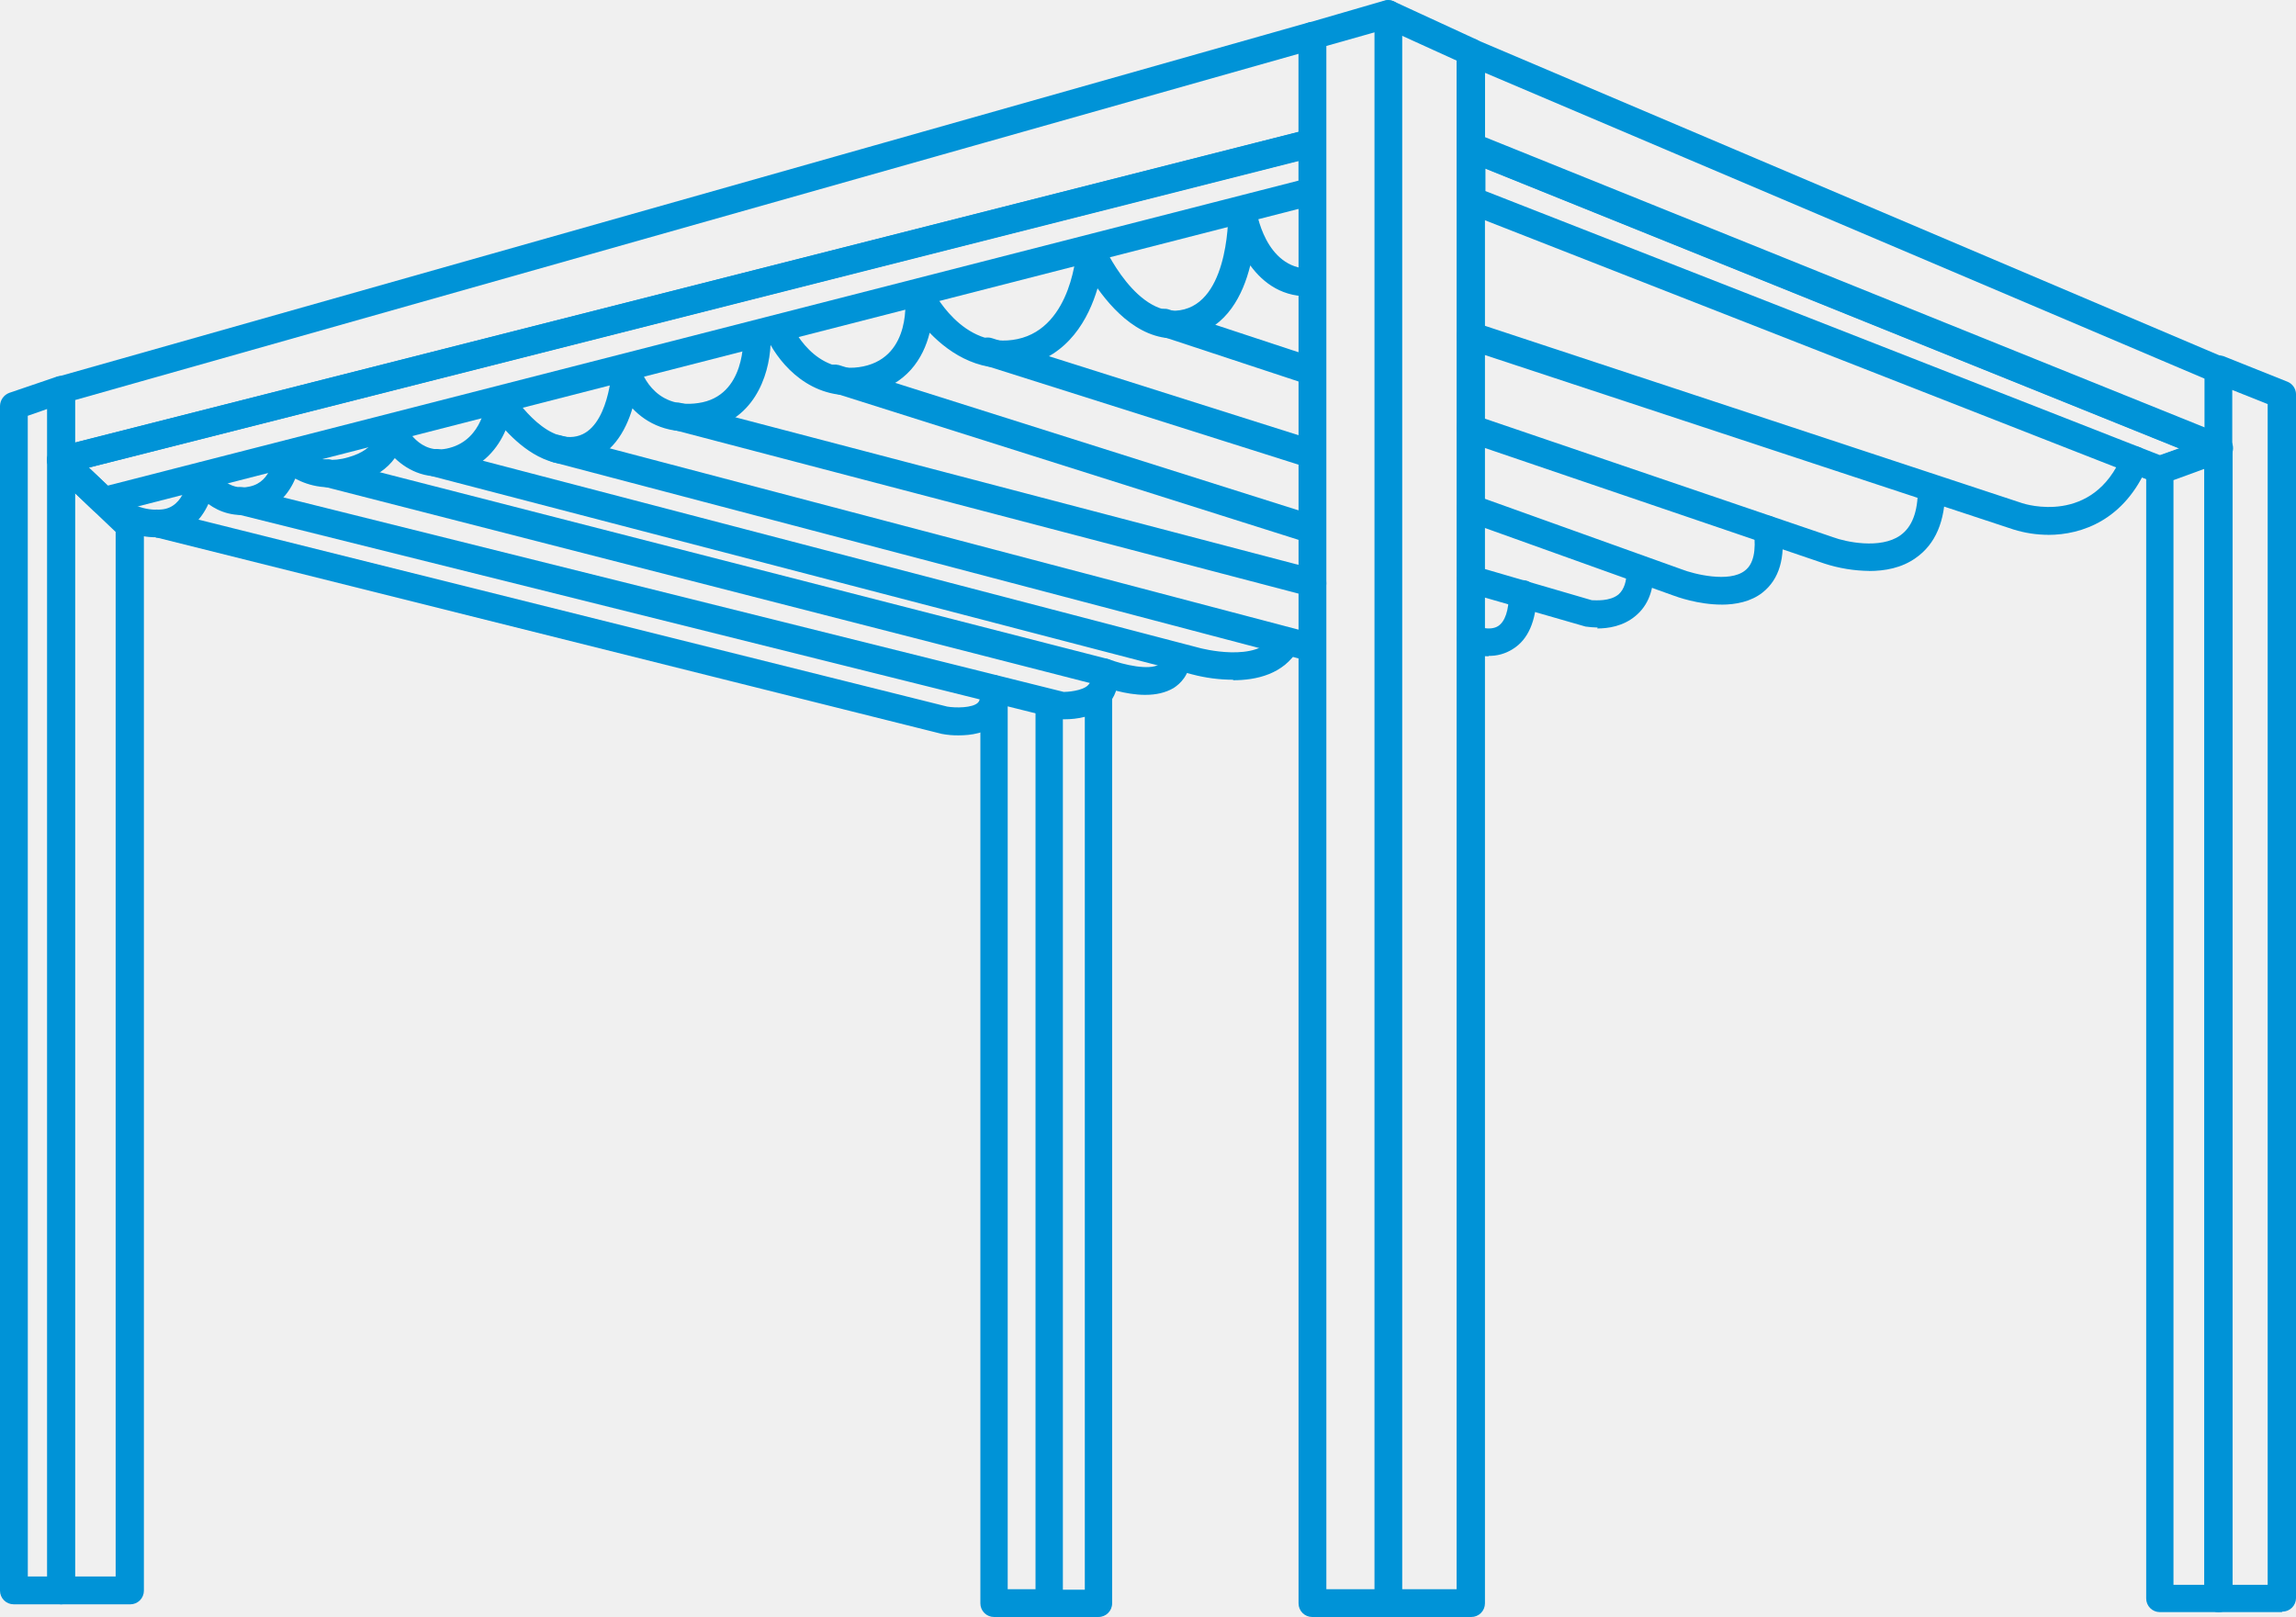
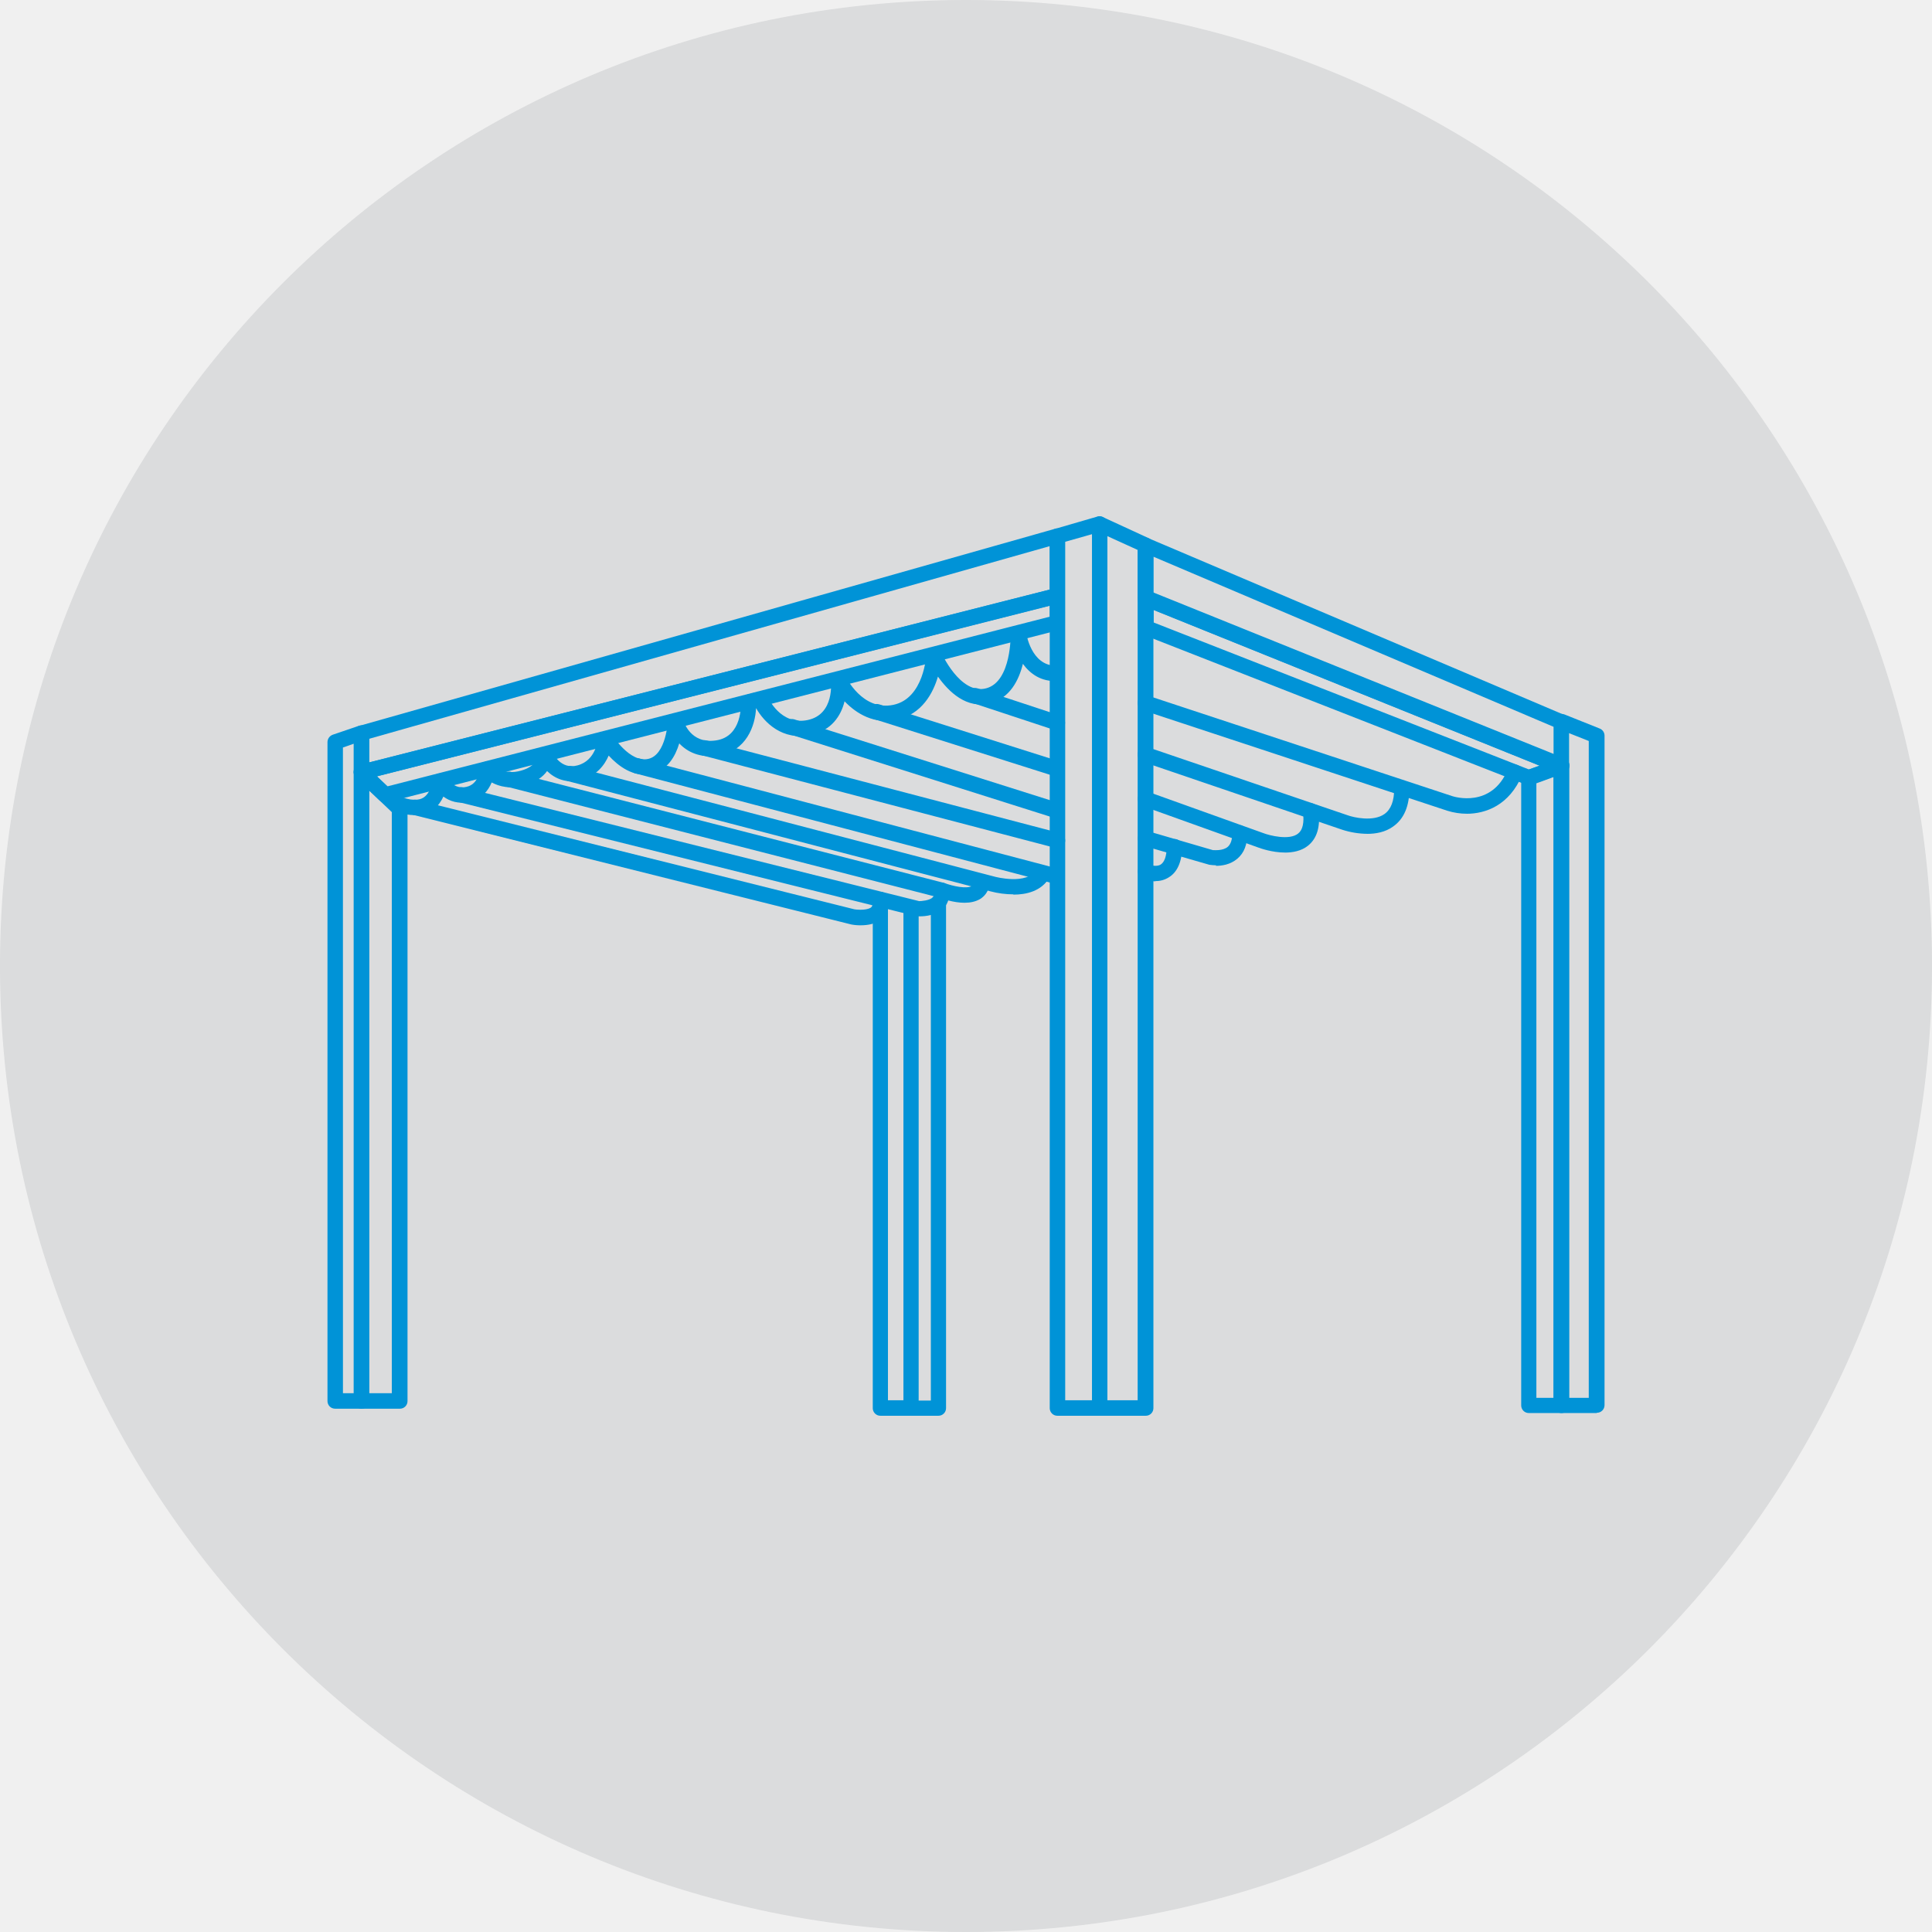
- <svg xmlns="http://www.w3.org/2000/svg" id="Layer_1" data-name="Layer 1" viewBox="0 0 1942 1367.94">
+ <svg xmlns="http://www.w3.org/2000/svg" width="2938" height="2938" viewBox="0 0 2938 2938" fill="none">
+   <circle cx="1469" cy="1469" r="1469" fill="#272B31" fill-opacity="0.102" />
+   <g clip-path="url(#clip0_2013_81)">
+     <path d="M549.59 2142.21H509.59C508.07 2142.22 506.564 2141.92 505.158 2141.35C503.753 2140.77 502.475 2139.92 501.398 2138.85C500.321 2137.78 499.466 2136.5 498.883 2135.1C498.3 2133.69 498 2132.19 498 2130.67V1128.49C498.033 1126.06 498.799 1123.7 500.198 1121.71C501.597 1119.72 503.563 1118.2 505.84 1117.35L545.84 1103.73C547.622 1103.07 549.541 1102.88 551.418 1103.17C553.295 1103.46 555.068 1104.22 556.57 1105.38C558.077 1106.47 559.313 1107.89 560.18 1109.54C561.047 1111.19 561.523 1113.01 561.57 1114.87V2130.67C561.571 2132.19 561.273 2133.69 560.691 2135.09C560.11 2136.5 559.257 2137.77 558.182 2138.84C557.107 2139.92 555.831 2140.77 554.427 2141.34C553.023 2141.92 551.518 2142.22 550 2142.21H549.59ZM521.53 2118.67H538V1130.97L521.49 1136.75L521.53 2118.67Z" fill="#0093D7" />
+     <path d="M607.79 2142.21H549.59C548.07 2142.22 546.564 2141.92 545.158 2141.35C543.753 2140.77 542.475 2139.92 541.398 2138.85C540.321 2137.78 539.466 2136.5 538.883 2135.1C538.3 2133.69 538 2132.19 538 2130.67V1174.31C538.014 1172.04 538.681 1169.82 539.922 1167.91C541.163 1166.01 542.926 1164.5 545 1163.57C547.129 1162.62 549.501 1162.34 551.792 1162.79C554.083 1163.23 556.181 1164.37 557.8 1166.05L616 1221.36C617.208 1222.45 618.166 1223.79 618.806 1225.29C619.447 1226.78 619.755 1228.4 619.71 1230.03V2130.67C619.714 2132.19 619.418 2133.69 618.838 2135.1C618.259 2136.5 617.407 2137.78 616.333 2138.85C615.259 2139.93 613.983 2140.78 612.579 2141.36C611.174 2141.94 609.669 2142.23 608.15 2142.23L607.79 2142.21ZM561.15 2118.67H595.82V1234.98L561.15 1201.98V2118.67Z" fill="#0093D7" />
+     <path d="M1672.28 2152.94H1607.89C1606.37 2152.94 1604.87 2152.65 1603.46 2152.07C1602.06 2151.49 1600.78 2150.63 1599.71 2149.56C1598.64 2148.49 1597.79 2147.21 1597.21 2145.81C1596.63 2144.4 1596.33 2142.9 1596.33 2141.38V815.21C1596.26 812.635 1597.08 810.115 1598.66 808.082C1600.25 806.05 1602.49 804.631 1605 804.07L1669 785.49C1672.71 784.25 1676.43 785.49 1679.32 787.56C1680.76 788.679 1681.93 790.12 1682.71 791.768C1683.5 793.415 1683.9 795.224 1683.86 797.05V2141.38C1683.86 2142.9 1683.57 2144.41 1682.98 2145.81C1682.4 2147.22 1681.55 2148.49 1680.47 2149.57C1679.4 2150.64 1678.12 2151.49 1676.71 2152.07C1675.31 2152.65 1673.8 2152.95 1672.28 2152.94ZM1619.86 2129.41H1660.72V812.32L1619.86 823.88V2129.41Z" fill="#0093D7" />
+     <path d="M1742 2152.94H1672.24C1670.72 2152.94 1669.22 2152.65 1667.81 2152.07C1666.41 2151.49 1665.13 2150.63 1664.06 2149.56C1662.99 2148.49 1662.13 2147.21 1661.55 2145.81C1660.97 2144.4 1660.68 2142.9 1660.68 2141.38V797.05C1660.66 795.079 1661.15 793.135 1662.08 791.401C1663.02 789.668 1664.39 788.201 1666.05 787.14C1667.7 786.098 1669.57 785.478 1671.52 785.335C1673.46 785.192 1675.41 785.53 1677.19 786.32L1747 818.51C1749.04 819.483 1750.77 820.999 1752.01 822.892C1753.24 824.785 1753.93 826.981 1754 829.24V2141.38C1754 2142.9 1753.71 2144.4 1753.13 2145.81C1752.55 2147.21 1751.69 2148.49 1750.62 2149.56C1749.55 2150.63 1748.27 2151.49 1746.87 2152.07C1745.46 2152.65 1743.96 2152.94 1742.44 2152.94H1742ZM1683.8 2129.41H1730.03V836.26L1683.8 815.21V2129.41Z" fill="#0093D7" />
+     <path d="M549.589 1186.28C547.042 1186.27 544.573 1185.4 542.589 1183.8C541.181 1182.74 540.034 1181.37 539.239 1179.79C538.443 1178.22 538.019 1176.48 537.999 1174.72V1114.87C537.921 1112.3 538.744 1109.77 540.324 1107.74C541.905 1105.71 544.145 1104.29 546.659 1103.73L1604.59 804.07C1607.89 802.83 1612.02 804.07 1614.91 806.13C1616.35 807.249 1617.51 808.69 1618.3 810.338C1619.09 811.985 1619.48 813.794 1619.45 815.62V906.02C1619.39 908.61 1618.52 911.116 1616.97 913.188C1615.41 915.259 1613.25 916.792 1610.78 917.57L552.479 1185.86H549.589V1186.28ZM561.149 1123.54V1159.45L1596.33 896.52V830.52L561.149 1123.54Z" fill="#0093D7" />
+     <path d="M585.499 1220.53C582.447 1220.43 579.526 1219.26 577.249 1217.23L541.339 1182.97C539.894 1181.46 538.835 1179.62 538.254 1177.6C537.672 1175.59 537.585 1173.47 537.999 1171.42C538.569 1169.39 539.673 1167.56 541.197 1166.1C542.72 1164.65 544.607 1163.63 546.659 1163.16L1605 894.46C1606.7 894.061 1608.47 894.038 1610.18 894.394C1611.89 894.75 1613.51 895.475 1614.91 896.52C1616.31 897.587 1617.44 898.96 1618.23 900.534C1619.02 902.108 1619.43 903.841 1619.45 905.6V946.47C1619.39 949.059 1618.52 951.566 1616.97 953.637C1615.41 955.709 1613.25 957.241 1610.78 958.02L588.389 1220.12H585.499V1220.53ZM573.119 1180.53L589.219 1195.8L1596.33 937.8V920.88L573.119 1180.53Z" fill="#0093D7" />
+     <path d="M2374.37 1176.78C2372.82 1176.78 2371.28 1176.51 2369.83 1175.96L1737.5 920.88C1735.33 920.044 1733.45 918.572 1732.13 916.656C1730.8 914.74 1730.09 912.47 1730.07 910.14V829.24C1730.07 825.12 1732.13 821.82 1735.43 819.34C1737.08 818.296 1738.96 817.675 1740.9 817.53C1742.85 817.385 1744.8 817.722 1746.58 818.51L2378.91 1087.22C2381 1088.12 2382.78 1089.62 2384.03 1091.53C2385.27 1093.44 2385.93 1095.67 2385.91 1097.95V1165.23C2385.83 1167.18 2385.31 1169.09 2384.38 1170.81C2383.45 1172.52 2382.13 1174 2380.54 1175.13C2378.58 1176.43 2376.29 1177.15 2373.94 1177.2L2374.37 1176.78ZM1754 901.89L2362.81 1147.48V1105.38L1754 846.58V901.89Z" fill="#0093D7" />
+     <path d="M2428 2148.81H2374.34C2372.82 2148.81 2371.32 2148.52 2369.92 2147.94C2368.51 2147.36 2367.24 2146.51 2366.17 2145.43C2365.09 2144.36 2364.24 2143.09 2363.66 2141.68C2363.08 2140.28 2362.79 2138.78 2362.79 2137.26V1097.53C2362.88 1095.62 2363.37 1093.75 2364.23 1092.05C2365.09 1090.34 2366.31 1088.84 2367.79 1087.63C2369.44 1086.62 2371.3 1085.98 2373.22 1085.77C2375.15 1085.55 2377.1 1085.77 2378.93 1086.39L2432.59 1107.85C2434.76 1108.68 2436.64 1110.15 2437.96 1112.07C2439.29 1113.98 2440 1116.25 2440.02 1118.58V2136.84C2440.02 2138.36 2439.72 2139.86 2439.14 2141.27C2438.56 2142.67 2437.71 2143.95 2436.64 2145.02C2435.57 2146.09 2434.29 2146.95 2432.89 2147.53C2431.48 2148.11 2429.98 2148.4 2428.46 2148.4L2428 2148.81ZM2385.9 2125.7H2416.03V1126.84L2385.9 1114.84V2125.67V2125.7Z" fill="#0093D7" />
+     <path d="M2374.37 2148.81H2324.84C2323.32 2148.81 2321.82 2148.52 2320.42 2147.94C2319.01 2147.36 2317.74 2146.51 2316.67 2145.43C2315.59 2144.36 2314.74 2143.09 2314.16 2141.68C2313.58 2140.28 2313.29 2138.78 2313.29 2137.26V1182.56C2313.32 1180.13 2314.09 1177.77 2315.49 1175.78C2316.89 1173.79 2318.85 1172.27 2321.13 1171.42L2370.66 1153.67C2372.44 1153.01 2374.36 1152.82 2376.24 1153.11C2378.11 1153.4 2379.89 1154.16 2381.39 1155.32C2382.95 1156.35 2384.23 1157.76 2385.1 1159.42C2385.96 1161.08 2386.39 1162.94 2386.34 1164.81V2137.26C2386.34 2138.78 2386.04 2140.28 2385.47 2141.68C2384.89 2143.09 2384.04 2144.36 2382.96 2145.43C2381.89 2146.51 2380.61 2147.36 2379.21 2147.94C2377.81 2148.52 2376.31 2148.81 2374.79 2148.81H2374.37ZM2336.37 2125.7H2362.37V1181.7L2336.37 1191.19V2125.67V2125.7Z" fill="#0093D7" />
+     <path d="M2324.84 1194.12C2324.84 1194.12 2321.95 1194.12 2320.71 1193.29L1737.91 965.04C1735.74 964.207 1733.86 962.737 1732.54 960.823C1731.21 958.908 1730.5 956.639 1730.48 954.31V909.31C1730.56 907.358 1731.08 905.45 1732.01 903.731C1732.94 902.013 1734.25 900.531 1735.84 899.4C1737.5 898.393 1739.36 897.76 1741.28 897.548C1743.21 897.335 1745.16 897.548 1747 898.17L2379.34 1153.26C2381.57 1154.13 2383.48 1155.67 2384.8 1157.66C2386.13 1159.66 2386.82 1162.01 2386.77 1164.4C2386.73 1166.78 2385.95 1169.09 2384.54 1171.01C2383.14 1172.93 2381.17 1174.37 2378.92 1175.13L2329.39 1192.88C2328.06 1193.33 2326.67 1193.61 2325.27 1193.71L2324.84 1194.12ZM1754 946.47L2325.24 1170.18L2341.76 1164.4L1754.42 927.48V946.88L1754 946.47Z" fill="#0093D7" />
+     <path d="M630.08 1239.52C597.47 1239.52 579.31 1216.41 578.49 1215.58C574.36 1210.63 575.6 1203.2 580.55 1199.07C585.5 1194.94 592.93 1196.18 597.06 1201.13C601.697 1206.4 607.52 1210.5 614.05 1213.08C620.58 1215.67 627.63 1216.66 634.62 1215.99C654.85 1214.34 657.32 1187.51 657.32 1186.69C657.455 1184.13 658.478 1181.7 660.212 1179.82C661.946 1177.94 664.283 1176.72 666.82 1176.37C672.18 1175.13 677.13 1178.02 679.61 1182.56C680.44 1184.21 690.34 1201.13 709.33 1196.56C728.33 1192.44 729.55 1170.15 729.55 1168.91C729.55 1163.96 732.86 1159.83 737.81 1158.18C740.101 1157.38 742.59 1157.35 744.898 1158.1C747.207 1158.84 749.209 1160.32 750.6 1162.31C751.02 1163.13 765.05 1180.05 792.71 1171.8C817.47 1164.8 817.06 1149.92 817.06 1148.27C816.82 1145.46 817.608 1142.65 819.278 1140.38C820.947 1138.1 823.385 1136.51 826.14 1135.89C831.5 1134.65 837.7 1137.54 839.76 1142.89C841 1145.78 852.55 1170.95 878.14 1163.94C906.62 1156.51 909.14 1124.31 909.14 1123.07C909.14 1118.12 913.27 1113.58 918.22 1112.34C920.647 1111.74 923.203 1111.94 925.509 1112.91C927.815 1113.87 929.747 1115.56 931.02 1117.71C931.02 1117.71 957.85 1160.64 985.91 1154.03C1013.16 1147.84 1015.63 1096.66 1015.63 1095.83C1015.66 1092.96 1016.79 1090.2 1018.79 1088.13C1020.78 1086.06 1023.49 1084.83 1026.36 1084.69C1031.73 1084.69 1037.51 1087.99 1038.75 1093.77C1039.57 1097.48 1049.89 1131.77 1088.69 1125.96C1129.14 1120.19 1126.69 1070.66 1126.69 1068.59C1126.69 1062.81 1129.99 1057.86 1135.36 1056.59L1153.52 1052.05C1156.25 1051.39 1159.13 1051.74 1161.63 1053.02C1164.13 1054.31 1166.08 1056.45 1167.14 1059.05C1167.97 1060.7 1186.54 1103.63 1228.23 1094.96C1269.5 1086.29 1263.73 1036.76 1263.31 1034.7C1262.95 1031.93 1263.58 1029.13 1265.1 1026.79C1266.61 1024.44 1268.9 1022.71 1271.57 1021.9C1274.26 1021.05 1277.16 1021.21 1279.74 1022.35C1282.32 1023.49 1284.39 1025.53 1285.57 1028.09C1286.81 1030.16 1311.57 1081.75 1358.63 1071.84C1405.27 1061.94 1408.57 996.31 1408.57 995.48C1408.57 990.12 1412.7 985.58 1418.07 984.34C1423.84 983.51 1428.8 985.99 1430.86 990.94C1430.86 991.77 1460.17 1057.4 1499.79 1046.67C1538.59 1036.35 1536.94 963.67 1536.94 963.29C1536.87 960.3 1537.94 957.396 1539.93 955.166C1541.92 952.937 1544.69 951.551 1547.67 951.29C1554.27 951.29 1559.67 955.42 1560.46 961.2C1560.46 963.26 1567.89 1012.38 1605.87 1012.38H1607.93C1614.12 1012.38 1619.49 1017.38 1619.49 1023.52C1619.49 1030.13 1614.49 1035.52 1608.34 1035.52C1583.58 1037.17 1566.66 1024.79 1555.51 1009.52C1549.32 1034.7 1535.7 1061.52 1505.98 1069.37C1470.07 1078.86 1442.83 1052.03 1426.32 1028.92C1418.89 1054.09 1401.97 1086.29 1363.58 1094.54C1329.74 1101.97 1302.49 1085.46 1284.33 1066.48C1278.97 1088.35 1264.52 1111.05 1232.74 1117.66C1189.81 1126.74 1162.16 1098.66 1149.74 1076.8C1148.5 1103.21 1135.29 1142.8 1091.54 1149.03C1064.3 1153.16 1044.9 1143.25 1032.93 1130.45C1027.15 1149.85 1015.18 1171.32 990.83 1176.68C963.17 1182.87 940.06 1164.68 925.61 1149.03C919.42 1163.47 907.04 1179.98 883.51 1186.18C860.81 1191.95 843.51 1183.7 831.92 1172.55C825.73 1181.22 815.41 1189.06 798.48 1194.02C776.19 1200.62 759.27 1196.08 747.72 1189.89C742.35 1202.69 732.03 1215.48 713.46 1219.61C696.95 1222.91 683.74 1218.37 674.25 1211.35C668.05 1224.97 656.08 1238.18 636.25 1239.83H629.65L630.08 1239.52Z" fill="#0093D7" />
+     <path d="M1385.83 2152.94H1338.78C1337.26 2152.94 1335.76 2152.65 1334.35 2152.07C1332.95 2151.49 1331.67 2150.64 1330.6 2149.56C1329.52 2148.49 1328.67 2147.21 1328.09 2145.81C1327.51 2144.4 1327.22 2142.9 1327.22 2141.38V1367.89C1327.22 1366.37 1327.52 1364.87 1328.1 1363.46C1328.68 1362.06 1329.53 1360.78 1330.6 1359.71C1331.67 1358.64 1332.95 1357.78 1334.35 1357.2C1335.76 1356.62 1337.26 1356.33 1338.78 1356.33C1341.82 1356.4 1344.73 1357.64 1346.88 1359.79C1349.03 1361.94 1350.27 1364.85 1350.33 1367.89V2129.41H1373.86V1381.51C1373.86 1379.99 1374.16 1378.49 1374.74 1377.08C1375.32 1375.68 1376.17 1374.4 1377.24 1373.33C1378.31 1372.26 1379.59 1371.4 1380.99 1370.82C1382.4 1370.24 1383.9 1369.95 1385.42 1369.95C1388.47 1370.01 1391.38 1371.25 1393.54 1373.4C1395.7 1375.55 1396.94 1378.46 1397 1381.51V2140.97C1397 2142.49 1396.71 2143.99 1396.13 2145.4C1395.55 2146.8 1394.7 2148.08 1393.63 2149.15C1392.55 2150.22 1391.28 2151.08 1389.88 2151.66C1388.47 2152.24 1386.97 2152.53 1385.45 2152.53L1385.83 2152.94Z" fill="#0093D7" />
+     <path d="M1427.11 2152.94H1385.83C1384.31 2152.94 1382.81 2152.65 1381.4 2152.07C1380 2151.49 1378.72 2150.63 1377.65 2149.56C1376.58 2148.49 1375.72 2147.21 1375.14 2145.81C1374.56 2144.4 1374.27 2142.9 1374.27 2141.38C1374.34 2138.34 1375.58 2135.43 1377.73 2133.28C1379.88 2131.13 1382.79 2129.89 1385.83 2129.83H1415.55V1372.43C1415.55 1370.91 1415.84 1369.41 1416.42 1368C1417 1366.6 1417.85 1365.32 1418.93 1364.25C1420 1363.17 1421.28 1362.32 1422.68 1361.74C1424.09 1361.16 1425.59 1360.87 1427.11 1360.87C1430.15 1360.94 1433.05 1362.18 1435.21 1364.33C1437.36 1366.48 1438.6 1369.39 1438.66 1372.43V2141.43C1438.66 2142.94 1438.36 2144.44 1437.77 2145.84C1437.19 2147.24 1436.34 2148.51 1435.27 2149.58C1434.2 2150.65 1432.92 2151.49 1431.52 2152.07C1430.12 2152.65 1428.62 2152.94 1427.11 2152.94Z" fill="#0093D7" />
+     <path d="M1309.06 1407.1C1304.21 1407.18 1299.37 1406.76 1294.61 1405.86L628 1239.11C621.81 1237.46 617.68 1231.27 619.33 1225.11C620.98 1218.95 627.17 1214.8 633.33 1216.45L1299.15 1382.75C1306.15 1383.98 1320.62 1383.98 1325.15 1379.44C1325.97 1378.62 1327.62 1376.55 1326.8 1369.95C1325.56 1363.76 1330.1 1357.57 1336.29 1356.33C1339.35 1355.78 1342.51 1356.48 1345.06 1358.25C1347.62 1360.03 1349.36 1362.76 1349.91 1365.82C1352.8 1381.51 1347.02 1391 1341.66 1396.37C1332.58 1405.45 1318.95 1407.1 1308.66 1407.1H1309.06Z" fill="#0093D7" />
+     <path d="M1399 1393.48H1394.05L699 1220.12C692.81 1218.47 688.68 1212.28 690.33 1206.12C691.98 1199.96 697.76 1195.8 704.33 1197.45L1397.8 1370.36C1400.69 1370.36 1413.48 1369.54 1418.44 1364.58C1419.26 1363.76 1421.33 1361.7 1420.09 1355.5C1419.66 1352.44 1420.46 1349.33 1422.31 1346.86C1424.17 1344.38 1426.93 1342.74 1429.99 1342.3C1436.19 1341.06 1442.38 1346.01 1443.2 1352.2C1445.27 1366.65 1439.9 1375.73 1435.36 1380.68C1424.63 1391.83 1407.29 1393.48 1399 1393.48Z" fill="#0093D7" />
+     <path d="M1466.73 1372.84C1449.81 1372.84 1432.88 1366.65 1428.34 1365L771.65 1196.59C768.714 1195.7 766.241 1193.7 764.756 1191.02C763.272 1188.34 762.893 1185.18 763.701 1182.22C764.509 1179.26 766.44 1176.74 769.082 1175.18C771.725 1173.63 774.87 1173.16 777.85 1173.89L1435.77 1342.67C1448.98 1347.67 1470.03 1352.16 1478.29 1347.21C1479.11 1346.8 1481.18 1345.15 1481.59 1340.21C1482 1333.61 1487.37 1328.21 1494.38 1329.48C1500.99 1329.89 1505.53 1335.67 1505.12 1342.28C1503.88 1356.28 1496.45 1363.28 1490.67 1367.04C1483.67 1371.17 1475.4 1372.82 1467.14 1372.82L1466.73 1372.84Z" fill="#0093D7" />
+     <path d="M1541 1360.04C1529.29 1360.02 1517.64 1358.49 1506.32 1355.5L863.7 1187.93C860.706 1187.08 858.165 1185.09 856.62 1182.39C855.076 1179.69 854.652 1176.49 855.44 1173.48C855.838 1171.98 856.53 1170.58 857.474 1169.36C858.418 1168.13 859.597 1167.1 860.941 1166.33C862.285 1165.57 863.768 1165.07 865.305 1164.88C866.841 1164.7 868.4 1164.81 869.89 1165.23L1512.96 1333.23C1512.96 1333.23 1562.08 1346.43 1575.7 1322.49C1579 1316.72 1586.02 1315.06 1591.79 1318.37C1597.56 1321.68 1599.22 1328.69 1595.92 1334.46C1583.54 1355.51 1560.42 1360.46 1541.03 1360.46L1541 1360.04Z" fill="#0093D7" />
+     <path d="M1605 1343.53H1602.11L965.649 1175.96C962.656 1175.11 960.114 1173.12 958.569 1170.42C957.025 1167.72 956.602 1164.52 957.389 1161.51C957.788 1160.01 958.479 1158.61 959.423 1157.39C960.367 1156.16 961.546 1155.13 962.89 1154.36C964.234 1153.6 965.718 1153.1 967.254 1152.91C968.79 1152.73 970.349 1152.84 971.839 1153.26L1608.3 1320.83C1611.29 1321.68 1613.84 1323.66 1615.38 1326.37C1616.93 1329.07 1617.35 1332.27 1616.56 1335.28C1615.32 1340.65 1610.37 1343.95 1605 1343.95V1343.53Z" fill="#0093D7" />
+     <path d="M1607.89 1289.46H1605L1068 1148.72C1065.01 1147.87 1062.47 1145.88 1060.92 1143.18C1059.38 1140.48 1058.96 1137.28 1059.75 1134.27C1060.15 1132.77 1060.84 1131.37 1061.78 1130.15C1062.72 1128.92 1063.9 1127.89 1065.24 1127.12C1066.59 1126.35 1068.07 1125.86 1069.61 1125.67C1071.14 1125.48 1072.7 1125.59 1074.19 1126.01L1611.19 1266.76C1614.18 1267.61 1616.73 1269.6 1618.27 1272.3C1619.81 1275 1620.24 1278.2 1619.45 1281.21C1618.21 1286.57 1613.26 1289.88 1607.89 1289.88V1289.46Z" fill="#0093D7" />
+     <path d="M1605 1243.67C1603.75 1243.68 1602.51 1243.54 1601.29 1243.26L1200.5 1116.52C1197.55 1115.5 1195.1 1113.4 1193.65 1110.64C1192.19 1107.89 1191.84 1104.68 1192.66 1101.67C1194.73 1095.48 1200.92 1092.18 1207.52 1093.83L1608.3 1220.53C1611.25 1221.55 1613.71 1223.65 1615.17 1226.41C1616.62 1229.17 1616.98 1232.38 1616.15 1235.39C1615.39 1237.76 1613.91 1239.84 1611.91 1241.33C1609.91 1242.81 1607.49 1243.63 1605 1243.67Z" fill="#0093D7" />
+     <path d="M1605 1180.08C1603.75 1180.09 1602.51 1179.95 1601.29 1179.67L1330.11 1093.82C1328.59 1093.39 1327.17 1092.65 1325.94 1091.66C1324.7 1090.67 1323.68 1089.45 1322.93 1088.06C1322.17 1086.67 1321.71 1085.14 1321.55 1083.57C1321.39 1082 1321.55 1080.41 1322.02 1078.9C1322.49 1077.38 1323.25 1075.98 1324.26 1074.77C1325.28 1073.56 1326.53 1072.56 1327.93 1071.84C1329.34 1071.11 1330.87 1070.68 1332.45 1070.55C1334.02 1070.43 1335.61 1070.62 1337.11 1071.12L1608.3 1156.97C1611.25 1157.98 1613.71 1160.09 1615.17 1162.85C1616.62 1165.61 1616.98 1168.82 1616.15 1171.83C1615.39 1174.2 1613.9 1176.27 1611.9 1177.75C1609.9 1179.23 1607.49 1180.04 1605 1180.08Z" fill="#0093D7" />
+     <path d="M1607.89 1110.74C1606.64 1110.75 1605.4 1110.61 1604.18 1110.33L1479.11 1069.05C1477.64 1068.57 1476.29 1067.8 1475.12 1066.79C1473.95 1065.78 1472.99 1064.55 1472.3 1063.17C1471.61 1061.79 1471.2 1060.28 1471.09 1058.74C1470.99 1057.2 1471.19 1055.65 1471.68 1054.19C1472.69 1051.25 1474.82 1048.83 1477.59 1047.44C1480.37 1046.06 1483.58 1045.81 1486.54 1046.77L1611.61 1088.04C1613.08 1088.52 1614.43 1089.29 1615.6 1090.3C1616.77 1091.31 1617.73 1092.54 1618.42 1093.92C1619.11 1095.3 1619.52 1096.81 1619.63 1098.35C1619.73 1099.89 1619.53 1101.44 1619.04 1102.9C1618.28 1105.27 1616.79 1107.34 1614.79 1108.82C1612.79 1110.3 1610.38 1111.11 1607.89 1111.15V1110.74Z" fill="#0093D7" />
+     <path d="M2230.73 1237.46C2220.65 1237.45 2210.64 1235.92 2201.02 1232.92L1738.32 1080.2C1736.83 1079.73 1735.45 1078.98 1734.25 1077.97C1733.06 1076.96 1732.08 1075.73 1731.36 1074.34C1730.65 1072.95 1730.22 1071.43 1730.11 1069.87C1729.99 1068.32 1730.18 1066.75 1730.68 1065.27C1731.17 1063.79 1731.95 1062.42 1732.98 1061.24C1734.01 1060.07 1735.26 1059.11 1736.67 1058.42C1738.07 1057.74 1739.6 1057.34 1741.16 1057.25C1742.72 1057.16 1744.28 1057.39 1745.75 1057.91L2208.45 1210.67C2210.92 1211.49 2268.3 1229.67 2293.06 1169.81C2293.6 1168.36 2294.44 1167.04 2295.52 1165.92C2296.6 1164.81 2297.9 1163.94 2299.33 1163.36C2300.77 1162.77 2302.31 1162.5 2303.86 1162.54C2305.41 1162.58 2306.93 1162.95 2308.33 1163.61C2311.14 1164.86 2313.36 1167.15 2314.52 1170C2315.67 1172.85 2315.67 1176.04 2314.52 1178.89C2295.12 1224.7 2259.21 1237.5 2230.32 1237.5L2230.73 1237.46Z" fill="#0093D7" />
+     <path d="M2079.25 1268C2066.34 1267.87 2053.53 1265.78 2041.25 1261.81L1738.32 1158.67C1736.83 1158.2 1735.45 1157.45 1734.25 1156.44C1733.06 1155.43 1732.08 1154.2 1731.36 1152.81C1730.65 1151.42 1730.22 1149.9 1730.11 1148.34C1729.99 1146.79 1730.18 1145.22 1730.68 1143.74C1731.17 1142.26 1731.95 1140.89 1732.98 1139.71C1734.01 1138.54 1735.26 1137.58 1736.67 1136.89C1738.07 1136.21 1739.6 1135.81 1741.16 1135.72C1742.72 1135.63 1744.28 1135.86 1745.75 1136.38L2048.75 1239.57C2058.66 1243.29 2088.38 1249.89 2105.3 1237.92C2115.2 1230.92 2120.16 1218.11 2120.16 1199.12C2120.16 1197.6 2120.45 1196.1 2121.03 1194.7C2121.61 1193.29 2122.46 1192.02 2123.54 1190.94C2124.61 1189.87 2125.88 1189.02 2127.29 1188.44C2128.69 1187.86 2130.19 1187.56 2131.71 1187.56C2134.76 1187.62 2137.66 1188.86 2139.81 1191.02C2141.97 1193.17 2143.21 1196.07 2143.27 1199.12C2143.27 1225.95 2135.02 1245.35 2118.51 1256.91C2106.51 1265.57 2092.09 1268.05 2078.88 1268.05L2079.25 1268Z" fill="#0093D7" />
+     <path d="M1954.19 1296.48C1934.38 1296.48 1916.19 1289.88 1912.92 1288.64L1737.92 1225.9C1731.73 1223.84 1728.84 1216.82 1730.92 1211.04C1732.99 1204.85 1739.59 1201.96 1745.78 1204.04L1920.78 1266.78C1930.27 1270.5 1960.78 1278.34 1974.02 1267.61C1981.02 1262.24 1983.52 1251.1 1981.45 1234.61C1981.24 1233.06 1981.34 1231.49 1981.75 1229.98C1982.16 1228.47 1982.87 1227.06 1983.83 1225.83C1984.79 1224.6 1985.99 1223.58 1987.35 1222.81C1988.71 1222.05 1990.22 1221.57 1991.77 1221.4C1997.55 1220.57 2004.15 1225.11 2004.98 1231.72C2008.28 1256.9 2002.91 1275.06 1988.88 1286.2C1978.98 1294.04 1966.18 1296.52 1953.8 1296.52L1954.19 1296.48Z" fill="#0093D7" />
+     <path d="M1849.35 1315.88C1845.9 1315.81 1842.45 1315.53 1839.03 1315.05L1738.73 1286.16C1735.77 1285.28 1733.29 1283.27 1731.82 1280.56C1730.35 1277.85 1730.01 1274.67 1730.89 1271.71C1731.77 1268.75 1733.78 1266.27 1736.49 1264.8C1739.2 1263.33 1742.38 1262.99 1745.34 1263.87L1844.4 1292.77C1847.29 1292.77 1859.67 1294 1867.1 1287.77C1871.64 1283.65 1874.1 1276.63 1873.7 1267.14C1873.65 1265.59 1873.91 1264.04 1874.47 1262.59C1875.03 1261.14 1875.87 1259.82 1876.95 1258.7C1878.03 1257.58 1879.32 1256.69 1880.74 1256.08C1882.17 1255.47 1883.71 1255.15 1885.26 1255.14C1886.78 1255.14 1888.28 1255.43 1889.68 1256.01C1891.09 1256.59 1892.36 1257.44 1893.44 1258.52C1894.51 1259.59 1895.36 1260.86 1895.94 1262.27C1896.52 1263.67 1896.82 1265.17 1896.82 1266.69C1896.82 1284.03 1892.28 1296.82 1881.55 1305.9C1870.82 1314.98 1858 1316.67 1848.94 1316.67L1849.35 1315.88Z" fill="#0093D7" />
+     <path d="M1757.31 1340.23C1746.99 1340.23 1738.73 1336.93 1737.5 1336.1C1736.09 1335.5 1734.81 1334.64 1733.74 1333.55C1732.67 1332.46 1731.82 1331.17 1731.24 1329.75C1730.67 1328.33 1730.38 1326.81 1730.39 1325.28C1730.4 1323.75 1730.71 1322.24 1731.31 1320.83C1731.91 1319.42 1732.77 1318.14 1733.86 1317.07C1734.95 1316 1736.24 1315.15 1737.66 1314.57C1739.08 1314 1740.6 1313.71 1742.13 1313.72C1743.66 1313.73 1745.17 1314.04 1746.58 1314.64C1746.58 1314.64 1758.13 1319.18 1765.15 1314.64C1770.93 1310.93 1774.23 1301.43 1774.23 1287.4C1774.23 1280.8 1780.01 1276.26 1786.23 1275.84C1792.83 1275.84 1797.79 1281.62 1797.79 1287.84C1797.37 1310.54 1790.36 1326.23 1777.56 1334.07C1771.41 1338.01 1764.22 1340.03 1756.92 1339.85L1757.31 1340.23Z" fill="#0093D7" />
+   </g>
  <defs>
-     <style>.cls-1{fill:#0093d7;}</style>
+     <clipPath id="clip0_2013_81">
+       <rect width="1942" height="1367.94" fill="white" transform="translate(498 785)" />
+     </clipPath>
  </defs>
-   <g id="Layer_1-2" data-name="Layer 1-2">
-     <path class="cls-1" d="M89.59,1516.54h-40A11.54,11.54,0,0,1,38,1505V502.82a12.07,12.07,0,0,1,7.84-11.14l40-13.62a11.21,11.21,0,0,1,10.73,1.65,12.09,12.09,0,0,1,5,9.49V1505A11.53,11.53,0,0,1,90,1516.54ZM61.53,1493H78V505.3l-16.51,5.78Z" transform="translate(-38 -159.33)" />
-     <path class="cls-1" d="M147.79,1516.54H89.59A11.54,11.54,0,0,1,78,1505V548.64a11.85,11.85,0,0,1,7-10.74,11.34,11.34,0,0,1,12.8,2.48l58.2,55.31a11.26,11.26,0,0,1,3.71,8.67V1505a11.53,11.53,0,0,1-11.56,11.56ZM101.15,1493h34.67V609.31l-34.67-33Z" transform="translate(-38 -159.33)" />
-     <path class="cls-1" d="M1212.28,1527.27h-64.39a11.54,11.54,0,0,1-11.56-11.56V189.54A11.09,11.09,0,0,1,1145,178.4l64-18.58c3.71-1.24,7.43,0,10.32,2.07a11.73,11.73,0,0,1,4.54,9.49V1515.71A11.54,11.54,0,0,1,1212.28,1527.27Zm-52.42-23.53h40.86V186.65l-40.86,11.56V1503.74Z" transform="translate(-38 -159.33)" />
-     <path class="cls-1" d="M1282,1527.27h-69.76a11.54,11.54,0,0,1-11.56-11.56V171.38a11.63,11.63,0,0,1,5.37-9.91,11.85,11.85,0,0,1,11.14-.82L1287,192.84a12.3,12.3,0,0,1,7,10.73V1515.71a11.54,11.54,0,0,1-11.56,11.56Zm-58.2-23.53h46.23V210.59l-46.23-21.05Z" transform="translate(-38 -159.33)" />
-     <path class="cls-1" d="M89.59,560.61a11.21,11.21,0,0,1-7-2.48A11.53,11.53,0,0,1,78,549.05V489.2a11.07,11.07,0,0,1,8.66-11.14L1144.59,178.4c3.3-1.24,7.43,0,10.32,2.06a11.73,11.73,0,0,1,4.54,9.49v90.4a12.4,12.4,0,0,1-8.67,11.55L92.48,560.19H89.59Zm11.56-62.74v35.91L1136.33,270.85v-66Z" transform="translate(-38 -159.33)" />
-     <path class="cls-1" d="M125.5,594.86a13,13,0,0,1-8.25-3.3L81.34,557.3A13,13,0,0,1,78,545.75a11.73,11.73,0,0,1,8.66-8.26L1145,268.79a12,12,0,0,1,9.91,2.06,11.54,11.54,0,0,1,4.54,9.08V320.8a12.4,12.4,0,0,1-8.67,11.55L128.39,594.45H125.5Zm-12.38-40,16.1,15.27,1007.11-258V295.21ZM1147.89,321.21Z" transform="translate(-38 -159.33)" />
-     <path class="cls-1" d="M1914.37,551.11a12.78,12.78,0,0,1-4.54-.82L1277.5,295.21a11.59,11.59,0,0,1-7.43-10.74v-80.9c0-4.12,2.06-7.42,5.36-9.9a11.87,11.87,0,0,1,11.15-.83l632.33,268.71a11.59,11.59,0,0,1,7,10.73v67.28a12.74,12.74,0,0,1-5.37,9.9,12.43,12.43,0,0,1-6.6,2.07ZM1294,276.22l608.81,245.59v-42.1L1294,220.91Z" transform="translate(-38 -159.33)" />
-     <path class="cls-1" d="M1968,1523.14h-53.66a11.53,11.53,0,0,1-11.55-11.55V471.86a13.59,13.59,0,0,1,5-9.9,13.18,13.18,0,0,1,11.14-1.24l53.66,21.46a11.57,11.57,0,0,1,7.43,10.73V1511.17a11.54,11.54,0,0,1-11.56,11.56Zm-42.1-23.11h30.13V501.17l-30.13-12V1500Z" transform="translate(-38 -159.33)" />
-     <path class="cls-1" d="M1914.37,1523.14h-49.53a11.53,11.53,0,0,1-11.55-11.55V556.89a12.07,12.07,0,0,1,7.84-11.14L1910.66,528a11.21,11.21,0,0,1,10.73,1.65,11,11,0,0,1,4.95,9.49v972.45a11.53,11.53,0,0,1-11.55,11.55Zm-38-23.11h26v-944l-26,9.49V1500Z" transform="translate(-38 -159.33)" />
-     <path class="cls-1" d="M1864.84,568.45s-2.89,0-4.13-.83l-582.8-228.25a11.57,11.57,0,0,1-7.43-10.73v-45a12.76,12.76,0,0,1,5.36-9.91A13.28,13.28,0,0,1,1287,272.5l632.34,255.09a11.71,11.71,0,0,1,7.43,11.14,11.55,11.55,0,0,1-7.85,10.73l-49.53,17.75a16.64,16.64,0,0,1-4.12.83ZM1294,320.8l571.24,223.71,16.52-5.78L1294.42,301.81v19.4Z" transform="translate(-38 -159.33)" />
-     <path class="cls-1" d="M170.08,613.85c-32.61,0-50.77-23.11-51.59-23.94-4.13-4.95-2.89-12.38,2.06-16.51s12.38-2.89,16.51,2.06a44.35,44.35,0,0,0,37.56,14.86c20.23-1.65,22.7-28.48,22.7-29.3a11,11,0,0,1,9.5-10.32c5.36-1.24,10.31,1.65,12.79,6.19.83,1.65,10.73,18.57,29.72,14,19-4.12,20.22-26.41,20.22-27.65,0-4.95,3.31-9.08,8.26-10.73a11.14,11.14,0,0,1,12.79,4.13c.42.82,14.45,17.74,42.11,9.49,24.76-7,24.35-21.88,24.35-23.53a11.67,11.67,0,0,1,9.08-12.38c5.36-1.24,11.56,1.65,13.62,7,1.24,2.89,12.79,28.06,38.38,21.05,28.48-7.43,31-39.63,31-40.87,0-4.95,4.13-9.49,9.08-10.73a11.63,11.63,0,0,1,12.8,5.37s26.83,42.93,54.89,36.32c27.25-6.19,29.72-57.37,29.72-58.2a11.28,11.28,0,0,1,10.73-11.14c5.37,0,11.15,3.3,12.39,9.08.82,3.71,11.14,38,49.94,32.19,40.45-5.77,38-55.3,38-57.37,0-5.78,3.3-10.73,8.67-12l18.16-4.54a11.74,11.74,0,0,1,13.62,7c.83,1.65,19.4,44.58,61.09,35.91,41.27-8.67,35.5-58.2,35.08-60.26a11.79,11.79,0,0,1,8.26-12.8,11.57,11.57,0,0,1,14,6.19c1.24,2.07,26,53.66,73.06,43.75,46.64-9.9,49.94-75.53,49.94-76.36,0-5.36,4.13-9.9,9.5-11.14,5.77-.83,10.73,1.65,12.79,6.6,0,.83,29.31,66.46,68.93,55.73,38.8-10.32,37.15-83,37.15-83.38a11.76,11.76,0,0,1,10.73-12c6.6,0,12,4.13,12.79,9.91,0,2.06,7.43,51.18,45.41,51.18h2.06c6.19,0,11.56,5,11.56,11.14,0,6.61-5,12-11.15,12-24.76,1.65-41.68-10.73-52.83-26-6.19,25.18-19.81,52-49.53,59.85-35.91,9.49-63.15-17.34-79.66-40.45-7.43,25.17-24.35,57.37-62.74,65.62-33.84,7.43-61.09-9.08-79.25-28.06-5.36,21.87-19.81,44.57-51.59,51.18-42.93,9.08-70.58-19-83-40.86h0c-1.24,26.41-14.45,66-58.2,72.23-27.24,4.13-46.64-5.78-58.61-18.58-5.78,19.4-17.75,40.87-42.1,46.23-27.66,6.19-50.77-12-65.22-27.65-6.19,14.44-18.57,30.95-42.1,37.15-22.7,5.77-40-2.48-51.59-13.63-6.19,8.67-16.51,16.51-33.44,21.47-22.29,6.6-39.21,2.06-50.76-4.13-5.37,12.8-15.69,25.59-34.26,29.72-16.51,3.3-29.72-1.24-39.21-8.26-6.2,13.62-18.17,26.83-38,28.48h-6.6Z" transform="translate(-38 -159.33)" />
-     <path class="cls-1" d="M925.83,1527.27H878.78a11.53,11.53,0,0,1-11.56-11.56V742.22a11.54,11.54,0,0,1,11.56-11.56,11.81,11.81,0,0,1,11.55,11.56v761.52h23.53V755.84a11.54,11.54,0,0,1,11.56-11.56A11.81,11.81,0,0,1,937,755.84V1515.3a11.53,11.53,0,0,1-11.55,11.56Z" transform="translate(-38 -159.33)" />
-     <path class="cls-1" d="M967.11,1527.27H925.83a11.54,11.54,0,0,1-11.56-11.56,11.81,11.81,0,0,1,11.56-11.55h29.72V746.76a11.53,11.53,0,0,1,11.56-11.56,11.81,11.81,0,0,1,11.55,11.56v769A11.53,11.53,0,0,1,967.11,1527.27Z" transform="translate(-38 -159.33)" />
-     <path class="cls-1" d="M849.06,781.43a71.07,71.07,0,0,1-14.45-1.24L168,613.44c-6.19-1.65-10.32-7.84-8.67-14s7.84-10.31,14-8.66L839.15,757.08c7,1.23,21.47,1.23,26-3.31.82-.82,2.47-2.89,1.65-9.49-1.24-6.19,3.3-12.38,9.49-13.62a11.74,11.74,0,0,1,13.62,9.49c2.89,15.69-2.89,25.18-8.25,30.55-9.08,9.08-22.71,10.73-33,10.73Z" transform="translate(-38 -159.33)" />
-     <path class="cls-1" d="M939,767.81h-4.95L239,594.45c-6.19-1.65-10.32-7.84-8.67-14s7.43-10.32,14-8.67L937.8,744.69c2.89,0,15.68-.82,20.64-5.78.82-.82,2.89-2.88,1.65-9.08a11.69,11.69,0,0,1,9.9-13.2c6.2-1.24,12.39,3.71,13.21,9.9,2.07,14.45-3.3,23.53-7.84,28.48C964.63,766.16,947.29,767.81,939,767.81Z" transform="translate(-38 -159.33)" />
-     <path class="cls-1" d="M1006.73,747.17c-16.92,0-33.85-6.19-38.39-7.84L311.65,570.92a11.77,11.77,0,0,1,6.2-22.7L975.77,717c13.21,5,34.26,9.49,42.52,4.54.82-.41,2.89-2.06,3.3-7,.41-6.6,5.78-12,12.79-10.73,6.61.41,11.15,6.19,10.74,12.8-1.24,14-8.67,21-14.45,24.76-7,4.13-15.27,5.78-23.53,5.78Z" transform="translate(-38 -159.33)" />
-     <path class="cls-1" d="M1081,734.37a136.55,136.55,0,0,1-34.68-4.54L403.7,562.26a11.89,11.89,0,0,1-8.26-14.45,11.69,11.69,0,0,1,14.45-8.25l643.07,168s49.12,13.2,62.74-10.74c3.3-5.77,10.32-7.43,16.09-4.12s7.43,10.32,4.13,16.09c-12.38,21.05-35.5,26-54.89,26Z" transform="translate(-38 -159.33)" />
-     <path class="cls-1" d="M1145,717.86h-2.89L505.65,550.29a11.89,11.89,0,0,1-8.26-14.45,11.69,11.69,0,0,1,14.45-8.25L1148.3,695.16a11.88,11.88,0,0,1,8.26,14.45c-1.24,5.37-6.19,8.67-11.56,8.67Z" transform="translate(-38 -159.33)" />
-     <path class="cls-1" d="M1147.89,663.79H1145L608,523.05a11.88,11.88,0,0,1-8.25-14.45,11.69,11.69,0,0,1,14.44-8.26l537,140.75a11.89,11.89,0,0,1,8.26,14.45c-1.24,5.36-6.19,8.67-11.56,8.67Z" transform="translate(-38 -159.33)" />
-     <path class="cls-1" d="M1145,618a16,16,0,0,1-3.71-.41L740.5,490.85A12.28,12.28,0,0,1,732.66,476c2.07-6.19,8.26-9.49,14.86-7.84L1148.3,594.86a12.28,12.28,0,0,1,7.85,14.86A11.89,11.89,0,0,1,1145,618Z" transform="translate(-38 -159.33)" />
-     <path class="cls-1" d="M1145,554.41a16,16,0,0,1-3.71-.41L870.11,468.15a11.88,11.88,0,1,1,7-22.7L1148.3,531.3a12.28,12.28,0,0,1,7.85,14.86A11.9,11.9,0,0,1,1145,554.41Z" transform="translate(-38 -159.33)" />
-     <path class="cls-1" d="M1147.89,485.07a16,16,0,0,1-3.71-.41l-125.07-41.28a11.7,11.7,0,0,1-7.43-14.86,11.86,11.86,0,0,1,14.86-7.42l125.07,41.27a11.7,11.7,0,0,1,7.43,14.86,11.91,11.91,0,0,1-11.15,8.25Z" transform="translate(-38 -159.33)" />
-     <path class="cls-1" d="M1770.73,611.79a100.19,100.19,0,0,1-29.71-4.54l-462.7-152.72a11.75,11.75,0,1,1,7.43-22.29L1748.45,585c2.47.82,59.85,19,84.61-40.86a11.19,11.19,0,0,1,15.27-6.2,11.85,11.85,0,0,1,6.19,15.28c-19.4,45.81-55.31,58.61-84.2,58.61Z" transform="translate(-38 -159.33)" />
-     <path class="cls-1" d="M1619.25,642.33a127.81,127.81,0,0,1-38-6.19L1278.32,533a11.75,11.75,0,1,1,7.43-22.29l303,103.19c9.91,3.72,39.63,10.32,56.55-1.65,9.9-7,14.86-19.81,14.86-38.8a11.54,11.54,0,0,1,11.55-11.56,11.81,11.81,0,0,1,11.56,11.56c0,26.83-8.25,46.23-24.76,57.79-12,8.66-26.42,11.14-39.63,11.14Z" transform="translate(-38 -159.33)" />
-     <path class="cls-1" d="M1494.19,670.81c-19.81,0-38-6.6-41.27-7.84l-175-62.74c-6.19-2.06-9.08-9.08-7-14.86,2.07-6.19,8.67-9.08,14.86-7l175,62.74c9.49,3.72,40,11.56,53.24.83,7-5.37,9.5-16.51,7.43-33a11.72,11.72,0,0,1,10.32-13.21c5.78-.83,12.38,3.71,13.21,10.32q4.95,37.77-16.1,54.48c-9.9,7.84-22.7,10.32-35.08,10.32Z" transform="translate(-38 -159.33)" />
-     <path class="cls-1" d="M1389.35,690.21a88,88,0,0,1-10.32-.83l-100.3-28.89a11.62,11.62,0,0,1,6.61-22.29l99.06,28.9c2.89,0,15.27,1.23,22.7-5,4.54-4.12,7-11.14,6.6-20.63a11.63,11.63,0,0,1,11.56-12h0a11.54,11.54,0,0,1,11.56,11.55c0,17.34-4.54,30.13-15.27,39.21S1398,691,1388.94,691Z" transform="translate(-38 -159.33)" />
-     <path class="cls-1" d="M1297.31,714.56c-10.32,0-18.58-3.3-19.81-4.13a11.65,11.65,0,1,1,9.08-21.46s11.55,4.54,18.57,0c5.78-3.71,9.08-13.21,9.08-27.24,0-6.6,5.78-11.14,12-11.56,6.6,0,11.56,5.78,11.56,12-.42,22.7-7.43,38.39-20.23,46.23a36.61,36.61,0,0,1-20.64,5.78Z" transform="translate(-38 -159.33)" />
-   </g>
</svg>
